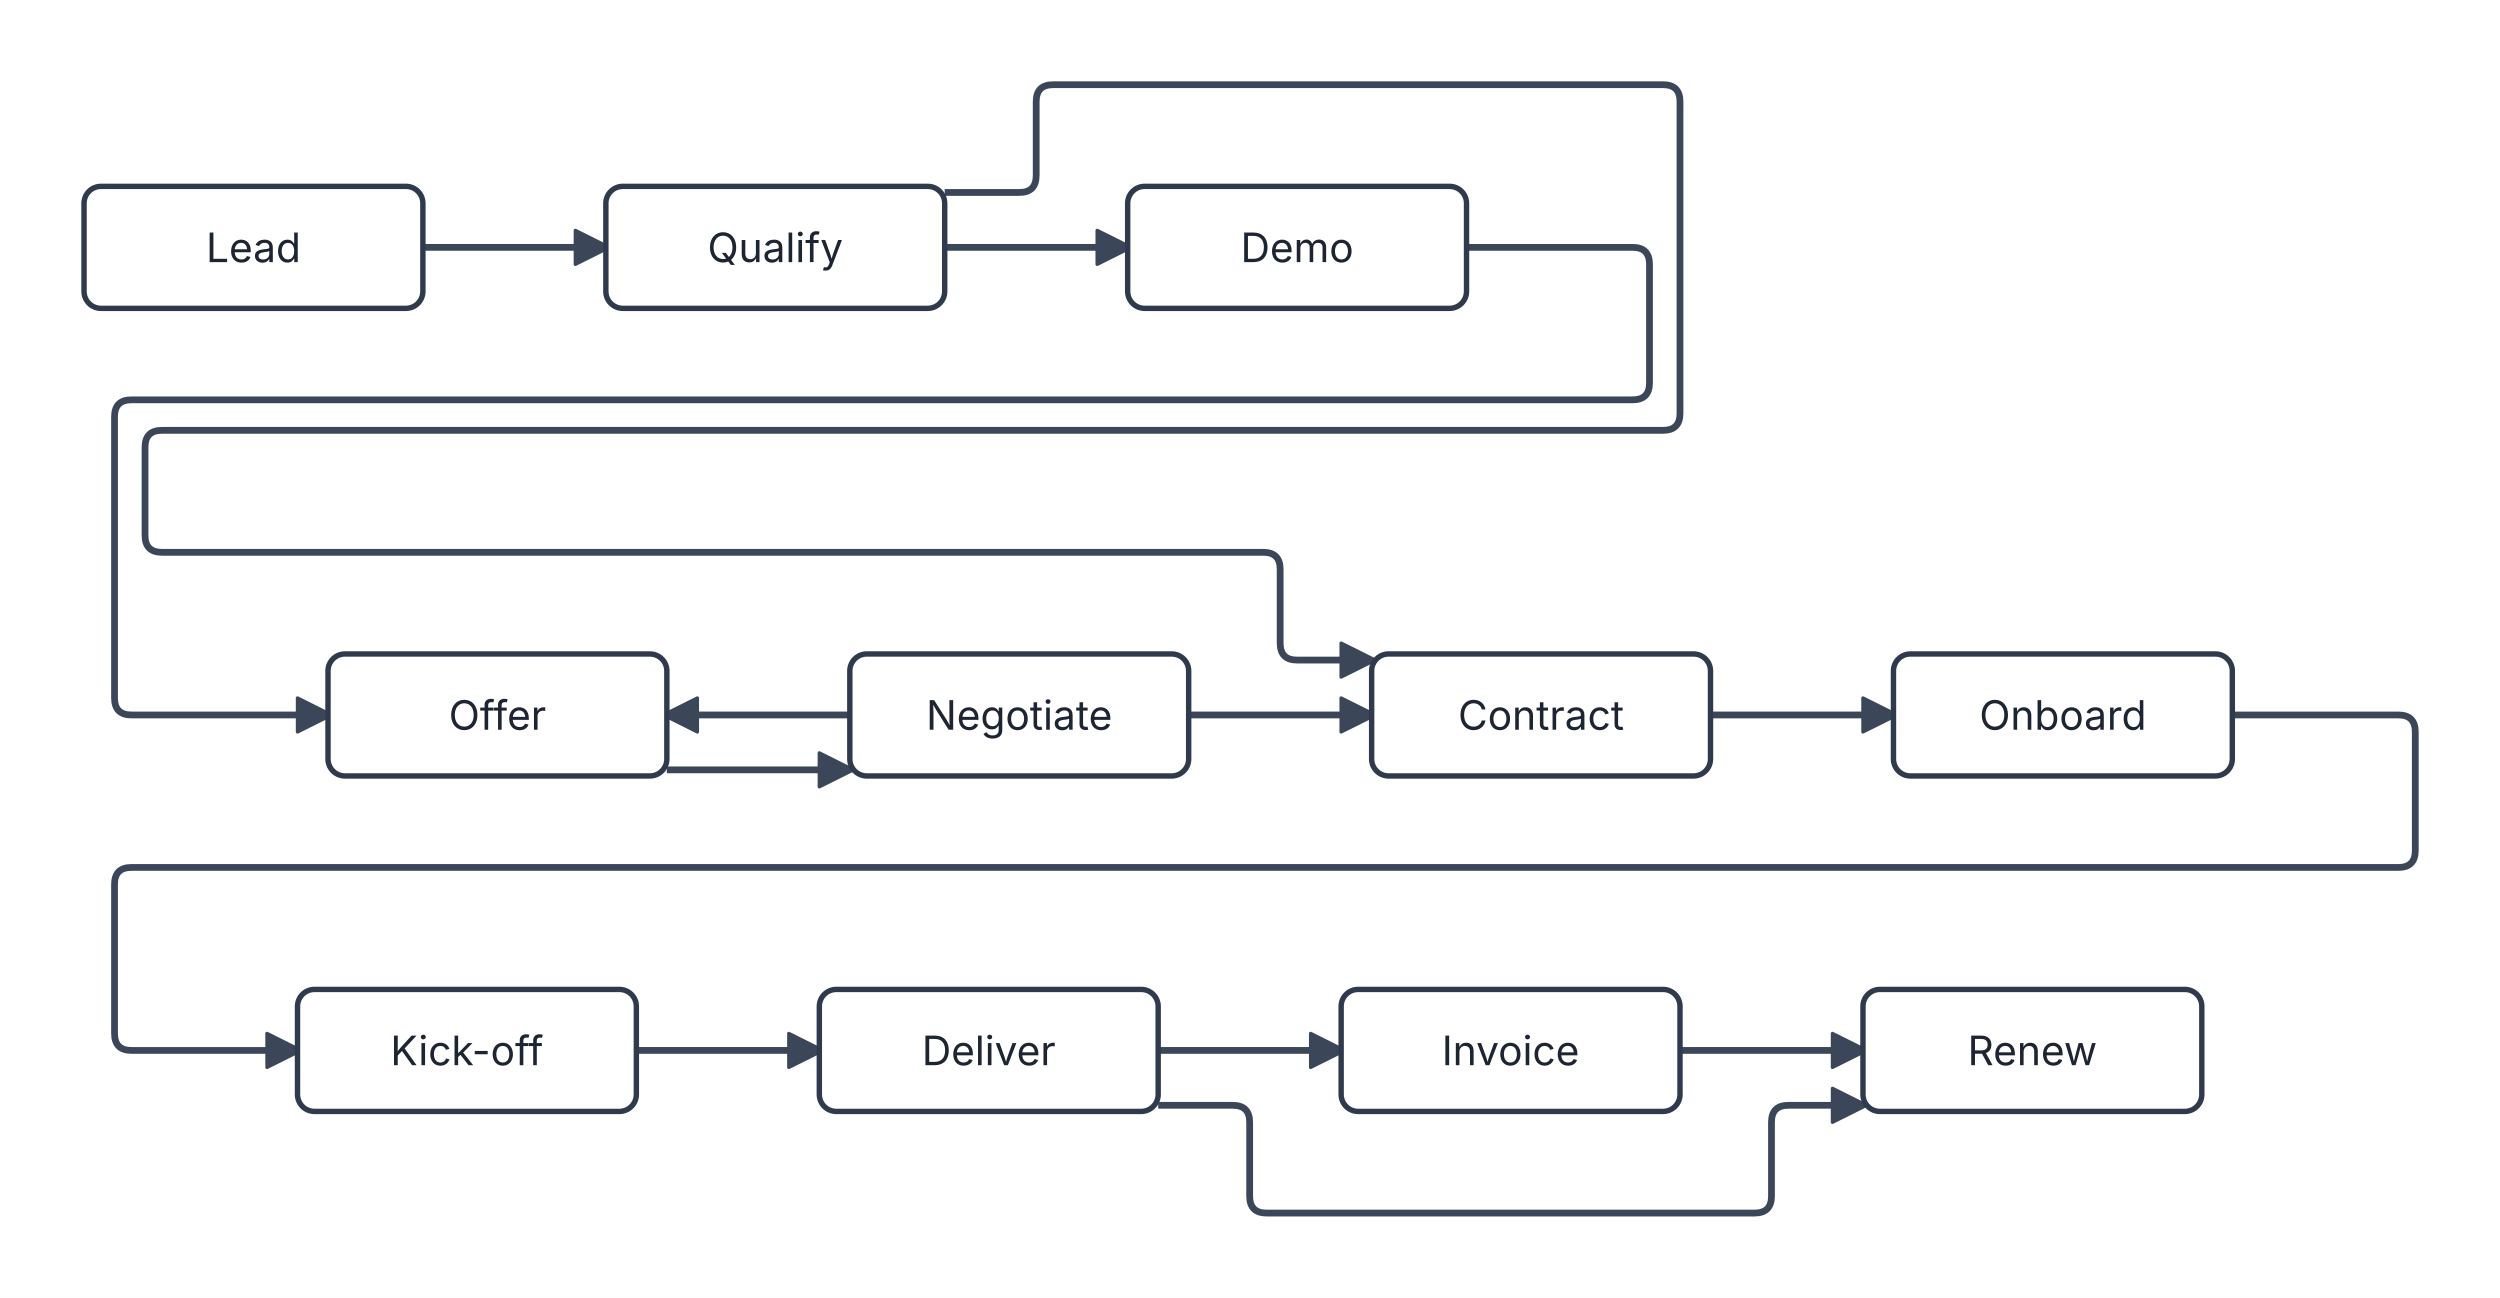
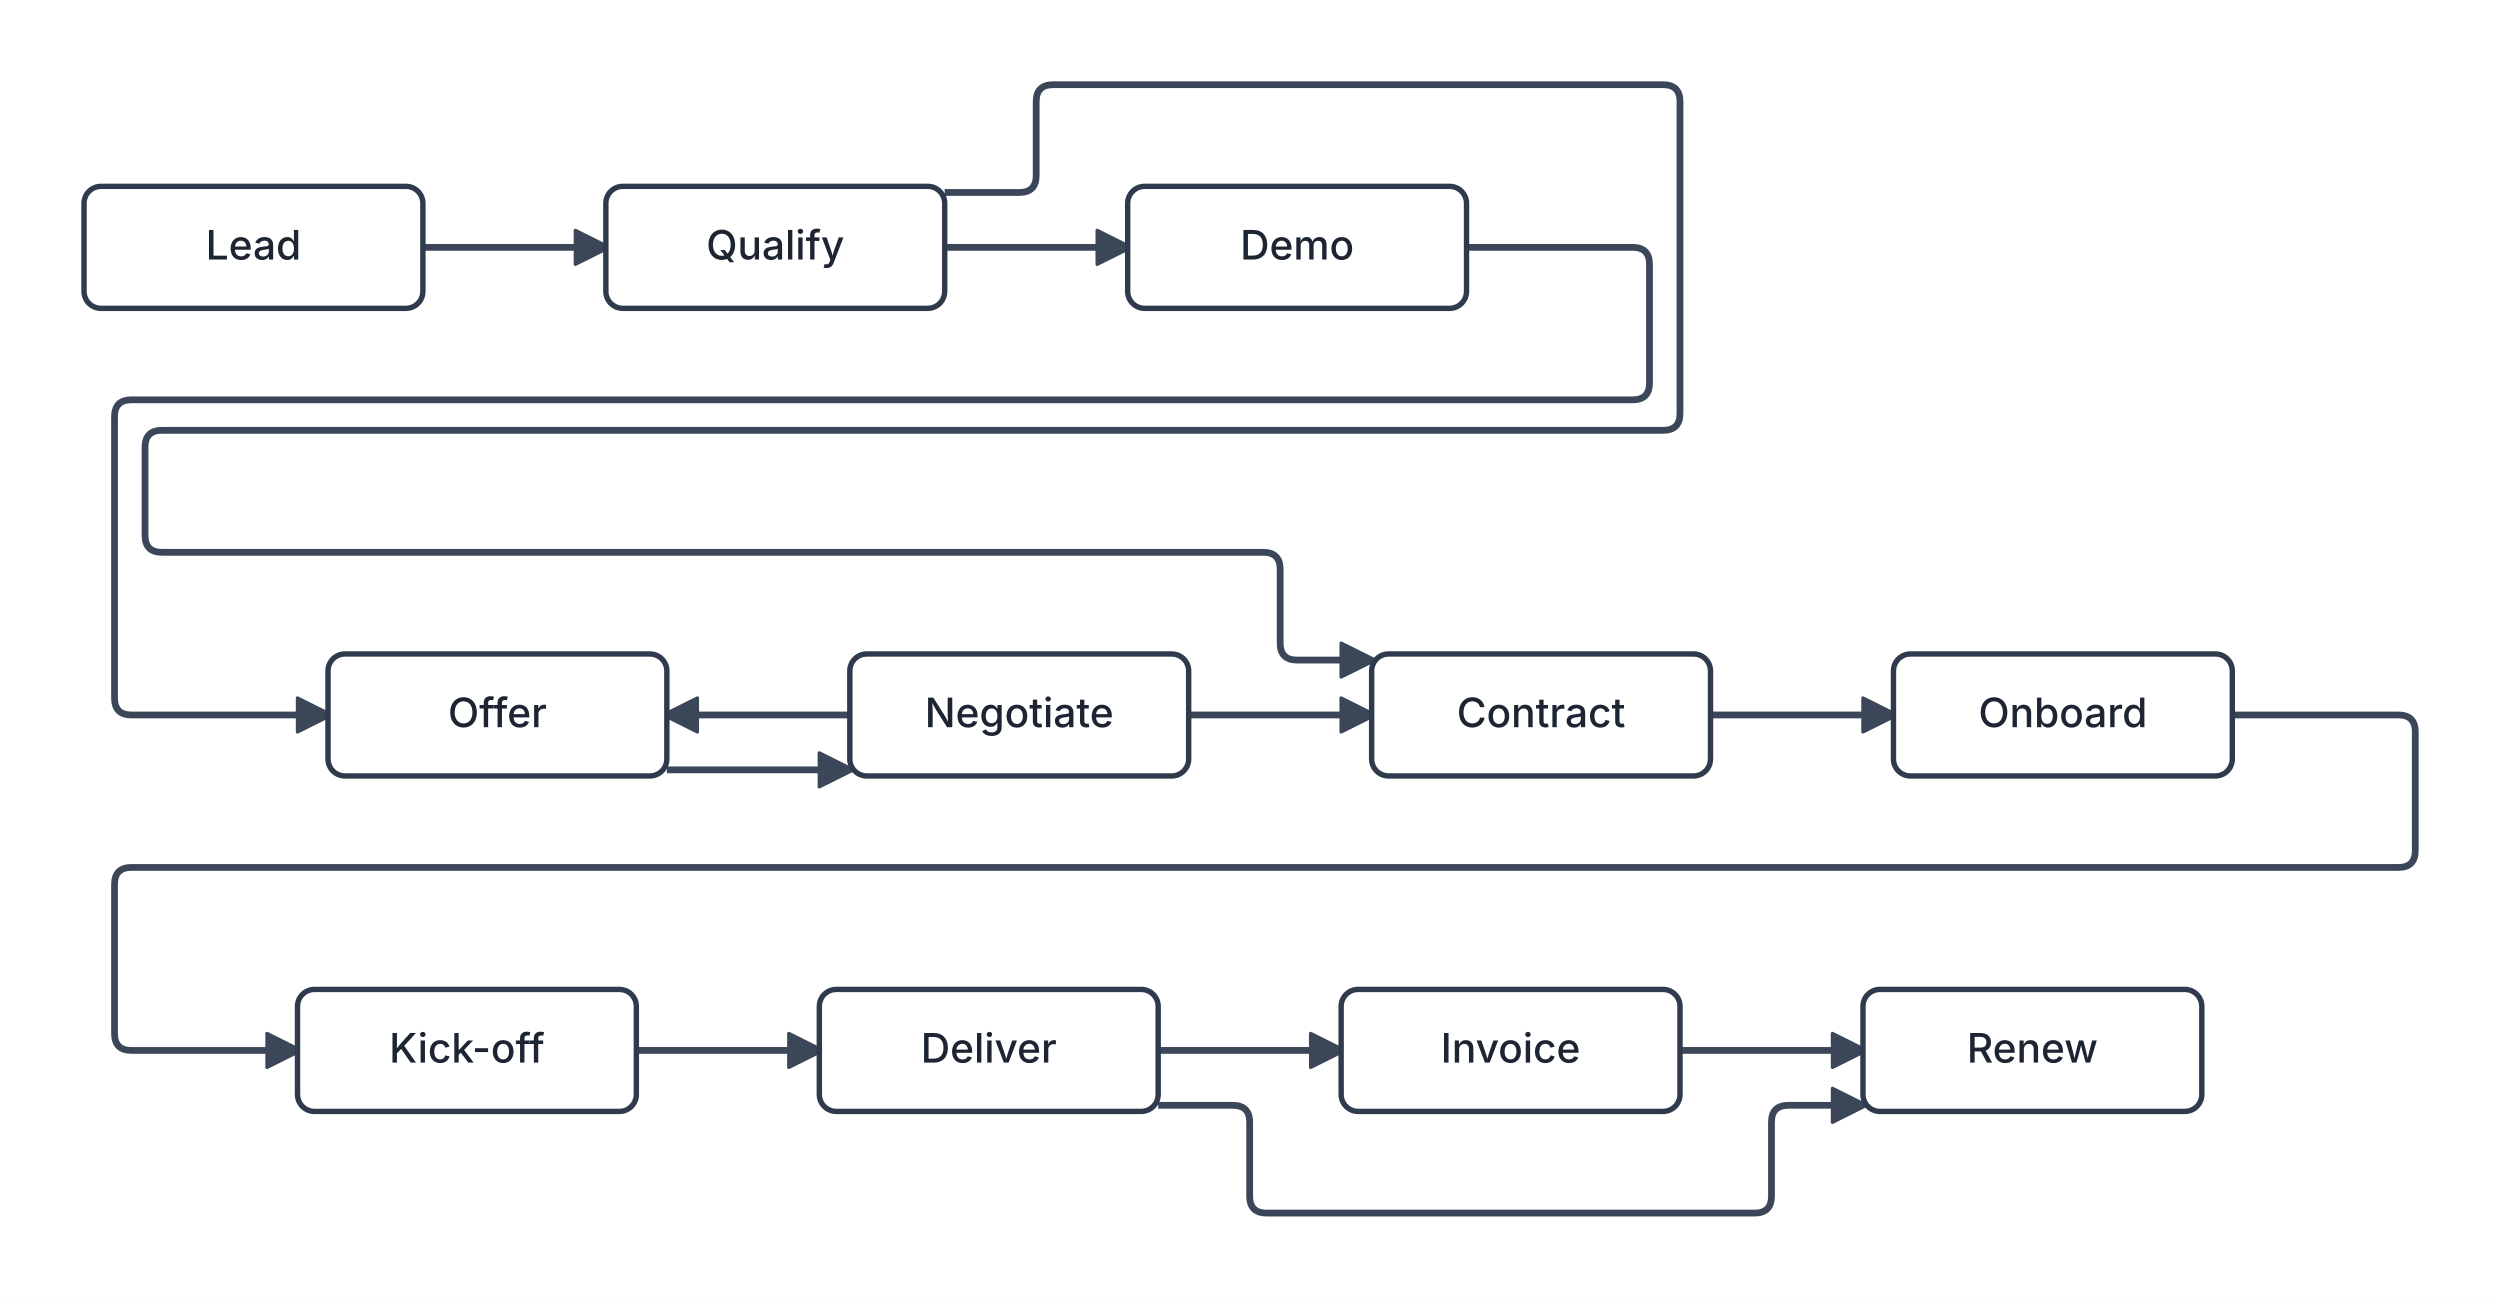
<svg xmlns="http://www.w3.org/2000/svg" viewBox="-24.80 -73.00 737.80 383.00" width="737.80" height="383.00" font-family="Inter, system-ui, -apple-system, sans-serif">
  <defs>
    <marker id="gl-mk-0" markerWidth="12.00" markerHeight="12.00" viewBox="0 0 12.00 12" orient="auto" refX="1.00" refY="6" markerUnits="userSpaceOnUse">
      <path d="M 1,1 L 11,6 L 1,11 Z" fill="#3b4658" stroke="#3b4658" stroke-linejoin="round" />
    </marker>
  </defs>
  <rect x="-24.80" y="-73.00" width="737.80" height="383.00" fill="#ffffff" />
  <g id="edges">
    <path d="M 100.00,0.00 L 145.00,0.00" fill="none" stroke="#3b4658" stroke-width="2.00" marker-end="url(#gl-mk-0)" />
    <path d="M 254.00,0.00 L 299.00,0.00" fill="none" stroke="#3b4658" stroke-width="2.00" marker-end="url(#gl-mk-0)" />
    <path d="M 408.00,0.00 L 457.00,0.00 Q 462.00,0.00 462.00,5.00 L 462.00,40.00 Q 462.00,45.00 457.00,45.00 L 14.00,45.00 Q 9.00,45.00 9.00,50.00 L 9.00,133.00 Q 9.00,138.00 14.00,138.00 L 63.00,138.00" fill="none" stroke="#3b4658" stroke-width="2.00" marker-end="url(#gl-mk-0)" />
    <path d="M 172.00,154.20 L 217.00,154.20" fill="none" stroke="#3b4658" stroke-width="2.00" marker-end="url(#gl-mk-0)" />
    <path d="M 326.00,138.00 L 371.00,138.00" fill="none" stroke="#3b4658" stroke-width="2.00" marker-end="url(#gl-mk-0)" />
    <path d="M 480.00,138.00 L 525.00,138.00" fill="none" stroke="#3b4658" stroke-width="2.00" marker-end="url(#gl-mk-0)" />
    <path d="M 634.00,138.00 L 683.00,138.00 Q 688.00,138.00 688.00,143.00 L 688.00,178.00 Q 688.00,183.00 683.00,183.00 L 14.00,183.00 Q 9.00,183.00 9.00,188.00 L 9.00,232.00 Q 9.00,237.00 14.00,237.00 L 54.00,237.00" fill="none" stroke="#3b4658" stroke-width="2.00" marker-end="url(#gl-mk-0)" />
    <path d="M 163.00,237.00 L 208.00,237.00" fill="none" stroke="#3b4658" stroke-width="2.00" marker-end="url(#gl-mk-0)" />
    <path d="M 317.00,237.00 L 362.00,237.00" fill="none" stroke="#3b4658" stroke-width="2.00" marker-end="url(#gl-mk-0)" />
    <path d="M 471.00,237.00 L 516.00,237.00" fill="none" stroke="#3b4658" stroke-width="2.00" marker-end="url(#gl-mk-0)" />
    <path d="M 254.00,-16.20 L 276.00,-16.20 Q 281.00,-16.20 281.00,-21.20 L 281.00,-43.00 Q 281.00,-48.00 286.00,-48.00 L 466.00,-48.00 Q 471.00,-48.00 471.00,-43.00 L 471.00,49.00 Q 471.00,54.00 466.00,54.00 L 23.00,54.00 Q 18.00,54.00 18.00,59.00 L 18.00,85.00 Q 18.00,90.00 23.00,90.00 L 348.00,90.00 Q 353.00,90.00 353.00,95.00 L 353.00,116.80 Q 353.00,121.80 358.00,121.80 L 371.00,121.80" fill="none" stroke="#3b4658" stroke-width="2.00" marker-end="url(#gl-mk-0)" />
    <path d="M 226.00,138.00 L 181.00,138.00" fill="none" stroke="#3b4658" stroke-width="2.00" marker-end="url(#gl-mk-0)" />
    <path d="M 317.00,253.20 L 339.00,253.20 Q 344.00,253.20 344.00,258.20 L 344.00,280.00 Q 344.00,285.00 349.00,285.00 L 493.00,285.00 Q 498.00,285.00 498.00,280.00 L 498.00,258.20 Q 498.00,253.20 503.00,253.20 L 516.00,253.20" fill="none" stroke="#3b4658" stroke-width="2.00" marker-end="url(#gl-mk-0)" />
  </g>
  <g id="nodes">
    <rect x="0.00" y="-18.00" width="100.00" height="36.00" rx="5.00" fill="#ffffff" stroke="#2f3a4d" stroke-width="1.60" />
-     <text x="50.00" y="0.00" text-anchor="middle" dominant-baseline="central" font-size="12.00" font-weight="500.00" fill="#1d2533">Lead</text>
+     <text x="50.00" y="3.60" text-anchor="middle" font-size="12.00" font-weight="500" fill="#1d2533">Lead</text>
    <rect x="154.00" y="-18.00" width="100.00" height="36.00" rx="5.00" fill="#ffffff" stroke="#2f3a4d" stroke-width="1.60" />
-     <text x="204.00" y="0.00" text-anchor="middle" dominant-baseline="central" font-size="12.00" font-weight="500.00" fill="#1d2533">Qualify</text>
+     <text x="204.00" y="3.60" text-anchor="middle" font-size="12.00" font-weight="500" fill="#1d2533">Qualify</text>
    <rect x="308.00" y="-18.00" width="100.00" height="36.00" rx="5.00" fill="#ffffff" stroke="#2f3a4d" stroke-width="1.60" />
-     <text x="358.00" y="0.00" text-anchor="middle" dominant-baseline="central" font-size="12.00" font-weight="500.00" fill="#1d2533">Demo</text>
+     <text x="358.00" y="3.60" text-anchor="middle" font-size="12.00" font-weight="500" fill="#1d2533">Demo</text>
    <rect x="72.00" y="120.00" width="100.00" height="36.00" rx="5.00" fill="#ffffff" stroke="#2f3a4d" stroke-width="1.60" />
-     <text x="122.00" y="138.00" text-anchor="middle" dominant-baseline="central" font-size="12.00" font-weight="500.00" fill="#1d2533">Offer</text>
+     <text x="122.00" y="141.60" text-anchor="middle" font-size="12.00" font-weight="500" fill="#1d2533">Offer</text>
    <rect x="226.00" y="120.00" width="100.00" height="36.00" rx="5.00" fill="#ffffff" stroke="#2f3a4d" stroke-width="1.60" />
-     <text x="276.00" y="138.00" text-anchor="middle" dominant-baseline="central" font-size="12.00" font-weight="500.00" fill="#1d2533">Negotiate</text>
+     <text x="276.00" y="141.60" text-anchor="middle" font-size="12.00" font-weight="500" fill="#1d2533">Negotiate</text>
    <rect x="380.00" y="120.00" width="100.00" height="36.00" rx="5.00" fill="#ffffff" stroke="#2f3a4d" stroke-width="1.60" />
-     <text x="430.00" y="138.00" text-anchor="middle" dominant-baseline="central" font-size="12.00" font-weight="500.00" fill="#1d2533">Contract</text>
+     <text x="430.00" y="141.60" text-anchor="middle" font-size="12.00" font-weight="500" fill="#1d2533">Contract</text>
    <rect x="534.00" y="120.00" width="100.00" height="36.00" rx="5.00" fill="#ffffff" stroke="#2f3a4d" stroke-width="1.60" />
-     <text x="584.00" y="138.00" text-anchor="middle" dominant-baseline="central" font-size="12.00" font-weight="500.00" fill="#1d2533">Onboard</text>
+     <text x="584.00" y="141.60" text-anchor="middle" font-size="12.00" font-weight="500" fill="#1d2533">Onboard</text>
    <rect x="63.00" y="219.00" width="100.00" height="36.00" rx="5.00" fill="#ffffff" stroke="#2f3a4d" stroke-width="1.60" />
-     <text x="113.00" y="237.00" text-anchor="middle" dominant-baseline="central" font-size="12.00" font-weight="500.00" fill="#1d2533">Kick-off</text>
+     <text x="113.00" y="240.60" text-anchor="middle" font-size="12.00" font-weight="500" fill="#1d2533">Kick-off</text>
    <rect x="217.00" y="219.00" width="100.00" height="36.00" rx="5.00" fill="#ffffff" stroke="#2f3a4d" stroke-width="1.60" />
-     <text x="267.00" y="237.00" text-anchor="middle" dominant-baseline="central" font-size="12.00" font-weight="500.00" fill="#1d2533">Deliver</text>
+     <text x="267.00" y="240.60" text-anchor="middle" font-size="12.00" font-weight="500" fill="#1d2533">Deliver</text>
    <rect x="371.00" y="219.00" width="100.00" height="36.00" rx="5.00" fill="#ffffff" stroke="#2f3a4d" stroke-width="1.60" />
-     <text x="421.00" y="237.00" text-anchor="middle" dominant-baseline="central" font-size="12.00" font-weight="500.00" fill="#1d2533">Invoice</text>
+     <text x="421.00" y="240.60" text-anchor="middle" font-size="12.00" font-weight="500" fill="#1d2533">Invoice</text>
    <rect x="525.00" y="219.00" width="100.00" height="36.00" rx="5.00" fill="#ffffff" stroke="#2f3a4d" stroke-width="1.60" />
-     <text x="575.00" y="237.00" text-anchor="middle" dominant-baseline="central" font-size="12.00" font-weight="500.00" fill="#1d2533">Renew</text>
+     <text x="575.00" y="240.60" text-anchor="middle" font-size="12.00" font-weight="500" fill="#1d2533">Renew</text>
  </g>
</svg>
